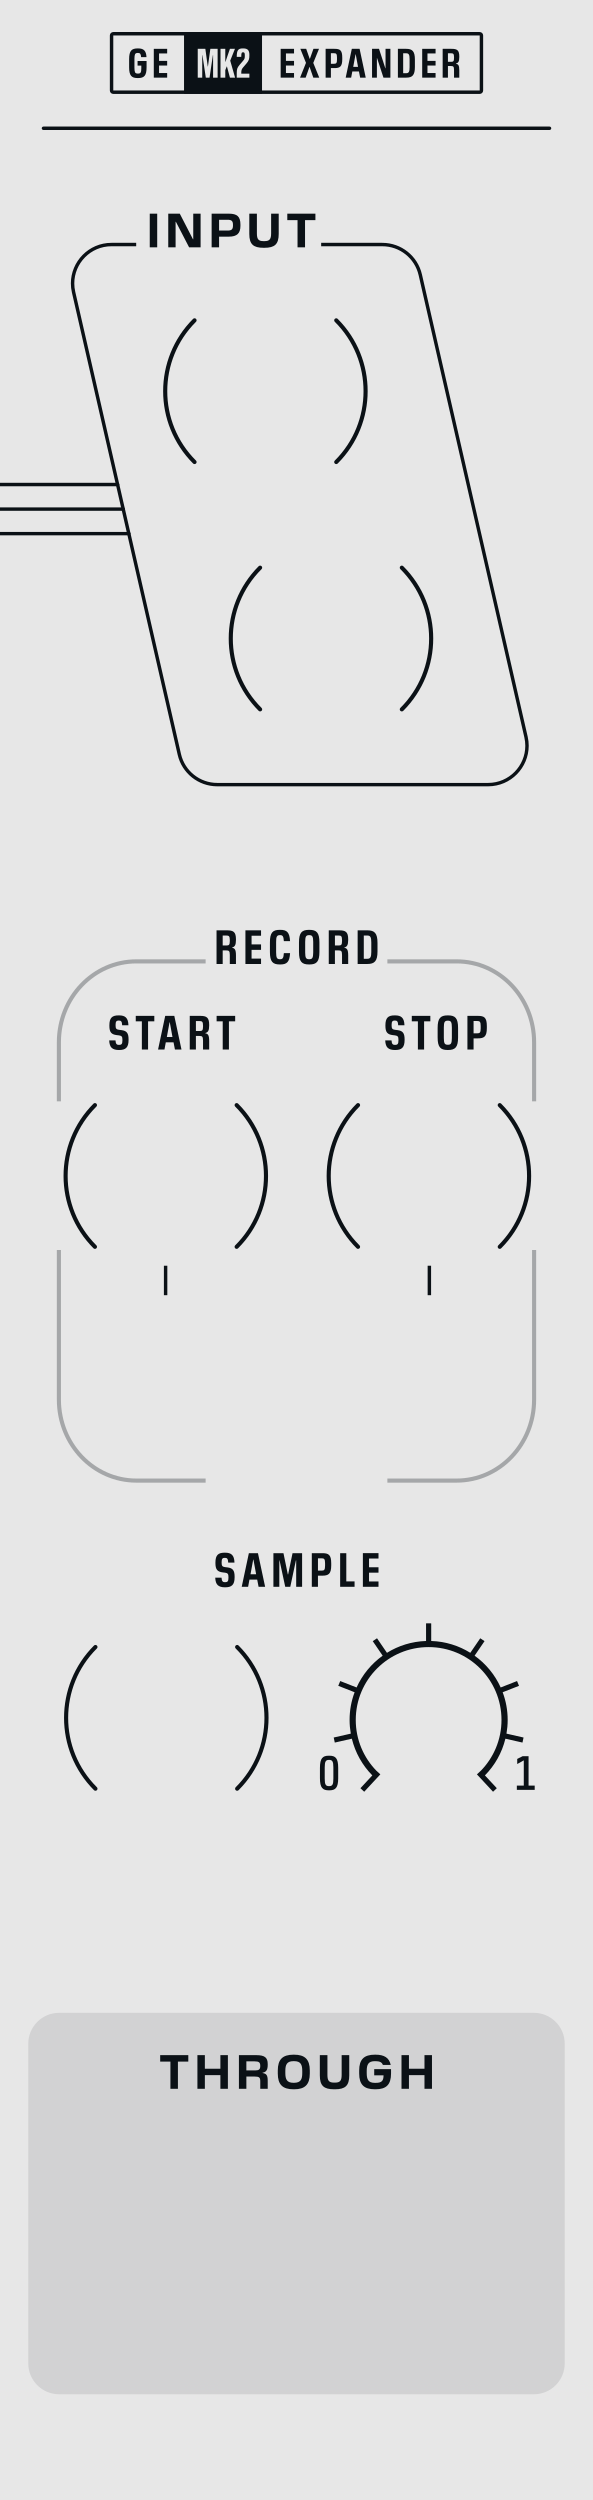
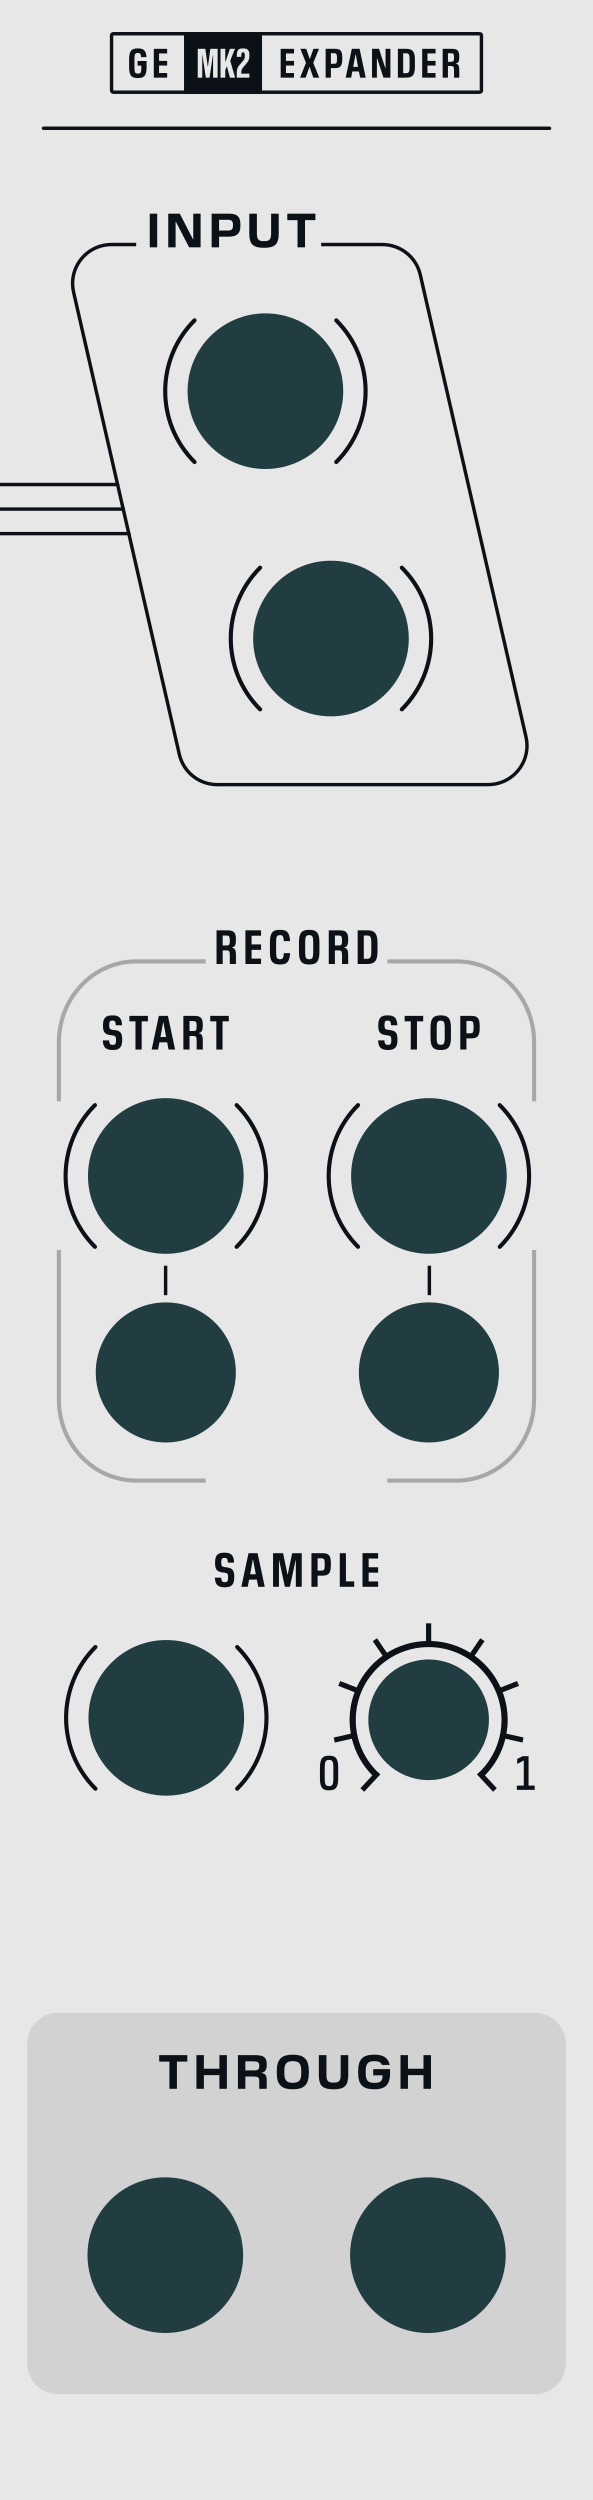
<svg xmlns="http://www.w3.org/2000/svg" version="1.1" id="Ebene_2" x="0px" y="0px" width="30.48mm" height="128.5mm" viewBox="0 0 86.4 364.252" style="enable-background:new 0 0 86.4 364.252;" xml:space="preserve">
  <rect x="0" y="0" width="86.4" height="364.252" style="fill:#e7e7e7;fill-opacity:1;opacity:1;stroke:none" id="rect1" />
-   <rect style="fill:#d2d2d3;fill-opacity:1;stroke:none;stroke-width:0.283" id="rect2" width="78.16" height="55.581" x="4.12" y="-348.849" rx="4.5" ry="4.5" transform="scale(1,-1)" />
  <defs id="defs95" />
  <style type="text/css" id="style2">
.st0 {
  fill:#F3EDE7;
}
.st1 {
  opacity:0.3;
  fill:#FBFAF8;
}
</style>
  <g id="g1" transform="translate(-9.958998)">
    <path class="st0" d="m 79.854,5.167 v 8.018 H 26.464 V 5.167 h 53.39 m 0,-0.5 h -53.39 c -0.276,0 -0.5,0.224 -0.5,0.5 v 8.018 c 0,0.276 0.224,0.5 0.5,0.5 h 53.39 c 0.276,0 0.5,-0.224 0.5,-0.5 V 5.167 c 0,-0.276 -0.224,-0.5 -0.5,-0.5 z" id="path4" style="fill:#0b1116;fill-opacity:1;stroke:none" />
    <path class="st0" d="m 30.014,11.373 c -0.882,0 -1.241,-0.348 -1.241,-1.559 V 8.62 c 0,-1.217 0.359,-1.565 1.241,-1.565 h 0.065 c 0.786,0 1.176,0.306 1.224,1.271 h -0.785 c -0.03,-0.48 -0.156,-0.612 -0.45,-0.612 h -0.042 c -0.197,0 -0.323,0.06 -0.39,0.186 -0.06,0.12 -0.09,0.342 -0.09,0.666 v 1.307 c 0,0.318 0.03,0.54 0.09,0.666 0.066,0.12 0.192,0.18 0.39,0.18 h 0.054 c 0.36,0 0.468,-0.15 0.468,-0.768 V 9.561 H 30.003 V 8.89 h 1.312 v 0.924 c 0,1.211 -0.354,1.559 -1.235,1.559 z" id="path6" style="fill:#0b1116;fill-opacity:1;stroke:none" />
    <polygon class="st0" points="34.315,7.115 34.315,7.787 33.134,7.787 33.134,8.872 34.315,8.872 34.315,9.549 33.134,9.549 33.134,10.641 34.315,10.641 34.315,11.312 32.367,11.312 32.367,7.115 " id="polygon8" style="fill:#0b1116;fill-opacity:1;stroke:none" />
    <polygon class="st0" points="52.8,7.115 52.8,7.787 51.619,7.787 51.619,8.872 52.8,8.872 52.8,9.549 51.619,9.549 51.619,10.641 52.8,10.641 52.8,11.312 50.852,11.312 50.852,7.115 " id="polygon10" style="fill:#0b1116;fill-opacity:1;stroke:none" />
    <polygon class="st0" points="55.045,9.753 54.493,11.312 53.678,11.312 54.541,9.16 53.72,7.115 54.571,7.115 55.081,8.566 55.111,8.566 55.627,7.115 56.437,7.115 55.603,9.166 56.473,11.312 55.608,11.312 55.069,9.753 " id="polygon12" style="fill:#0b1116;fill-opacity:1;stroke:none" />
    <path class="st0" d="M 58.171,11.312 H 57.403 V 7.115 h 1.289 c 0.798,0 1.134,0.18 1.134,1.283 v 0.24 c 0,1.079 -0.349,1.283 -1.134,1.283 h -0.521 z m 0,-3.556 v 1.535 h 0.455 c 0.318,0 0.433,-0.084 0.433,-0.624 V 8.38 c 0,-0.545 -0.12,-0.624 -0.433,-0.624 z" id="path14" style="fill:#0b1116;fill-opacity:1;stroke:none" />
    <path class="st0" d="m 63.246,11.312 h -0.815 l -0.174,-0.899 h -0.966 l -0.168,0.899 H 60.326 L 61.22,7.114 h 1.133 z M 61.759,7.918 61.423,9.747 h 0.702 L 61.789,7.918 Z" id="path16" style="fill:#0b1116;fill-opacity:1;stroke:none" />
    <polygon class="st0" points="64.873,8.476 64.873,11.312 64.166,11.312 64.166,7.115 65.18,7.115 66.103,9.951 66.133,9.951 66.133,7.115 66.84,7.115 66.84,11.312 65.827,11.312 64.903,8.476 " id="polygon18" style="fill:#0b1116;fill-opacity:1;stroke:none" />
    <path class="st0" d="m 70.41,9.753 c 0,1.199 -0.372,1.559 -1.254,1.559 H 67.933 V 7.115 h 1.223 c 0.882,0 1.254,0.36 1.254,1.565 z m -1.709,-1.99 v 2.902 h 0.443 c 0.378,0 0.492,-0.216 0.492,-0.858 V 8.626 c 0,-0.647 -0.108,-0.863 -0.492,-0.863 z" id="path20" style="fill:#0b1116;fill-opacity:1;stroke:none" />
    <polygon class="st0" points="73.422,7.115 73.422,7.787 72.241,7.787 72.241,8.872 73.422,8.872 73.422,9.549 72.241,9.549 72.241,10.641 73.422,10.641 73.422,11.312 71.474,11.312 71.474,7.115 " id="polygon22" style="fill:#0b1116;fill-opacity:1;stroke:none" />
    <path class="st0" d="M 75.223,11.312 H 74.455 V 7.115 h 1.289 c 0.798,0 1.134,0.18 1.134,1.115 v 0.078 c 0,0.678 -0.162,0.864 -0.486,0.948 v 0.03 c 0.324,0.072 0.486,0.204 0.486,0.959 v 1.067 H 76.11 v -1.115 c 0,-0.516 -0.114,-0.576 -0.438,-0.576 h -0.449 z m 0,-3.549 v 1.241 h 0.474 c 0.294,0 0.414,-0.06 0.414,-0.558 v -0.12 c 0,-0.504 -0.126,-0.563 -0.444,-0.563 z" id="path24" style="fill:#0b1116;fill-opacity:1;stroke:none" />
    <path class="st0" d="m 36.772,4.89 v 8.771 H 48.136 V 4.89 Z m 4.894,6.422 h -0.66 V 8.038 h -0.029 l -0.486,3.274 H 39.945 L 39.454,8.038 h -0.03 v 3.274 H 38.77 V 7.115 h 1.109 l 0.348,2.567 h 0.03 l 0.348,-2.567 h 1.062 v 4.197 z m 1.795,0 -0.438,-1.631 h -0.024 l -0.216,0.54 v 1.091 H 42.088 V 7.115 h 0.695 V 9.01 h 0.024 L 43.46,7.115 h 0.731 l -0.689,1.721 0.708,2.477 h -0.749 z m 2.832,-3.256 c 0,0.558 -0.072,0.768 -0.414,1.182 l -0.521,0.611 c -0.192,0.24 -0.246,0.378 -0.246,0.798 v 0.084 h 1.182 v 0.582 h -1.841 v -0.624 c 0,-0.606 0.06,-0.816 0.407,-1.229 L 45.352,8.884 C 45.598,8.602 45.627,8.5 45.627,8.129 V 8.086 c 0,-0.366 -0.048,-0.468 -0.258,-0.468 -0.191,0 -0.258,0.078 -0.258,0.666 h -0.659 c 0,-1.007 0.233,-1.229 0.894,-1.229 H 45.4 c 0.665,0 0.894,0.288 0.894,0.954 v 0.047 z" id="path26" style="fill:#0b1116;fill-opacity:1;stroke:none" />
  </g>
  <path class="st0" d="m 6.332,18.941 h 73.735 c 0.138,0 0.25,-0.112 0.25,-0.25 0,-0.138 -0.112,-0.25 -0.25,-0.25 H 6.332 c -0.138,0 -0.25,0.112 -0.25,0.25 0,0.138 0.112,0.25 0.25,0.25" id="path30" style="stroke:none;fill-opacity:1;fill:#0b1116" />
  <path class="st0" d="M 17.133,70.349 H -5.8 c -0.138,0 -0.25,0.112 -0.25,0.25 0,0.138 0.112,0.25 0.25,0.25 h 22.933 c 0.138,0 0.25,-0.112 0.25,-0.25 0,-0.138 -0.112,-0.25 -0.25,-0.25" id="path32" style="stroke:none;fill-opacity:1;fill:#0b1116" />
  <path class="st0" d="M 17.951,73.924 H -5.8 c -0.138,0 -0.25,0.112 -0.25,0.25 0,0.138 0.112,0.25 0.25,0.25 h 23.751 c 0.138,0 0.25,-0.112 0.25,-0.25 0,-0.138 -0.112,-0.25 -0.25,-0.25" id="path34" style="stroke:none;fill-opacity:1;fill:#0b1116" />
  <path class="st0" d="M 18.769,77.499 H -5.8 c -0.138,0 -0.25,0.112 -0.25,0.25 0,0.138 0.112,0.25 0.25,0.25 h 24.569 c 0.138,0 0.25,-0.112 0.25,-0.25 0,-0.138 -0.112,-0.25 -0.25,-0.25" id="path36" style="stroke:none;fill-opacity:1;fill:#0b1116" />
  <path class="st0" d="m 46.794,35.881 h 8.914 c 2.527,0 4.719,1.747 5.283,4.211 l 15.407,67.351 c 0.094,0.411 0.139,0.82 0.139,1.22 0,1.453 -0.59,2.805 -1.564,3.795 -0.974,0.989 -2.327,1.613 -3.858,1.613 H 31.654 c -2.527,0 -4.719,-1.747 -5.283,-4.211 L 10.964,42.508 c -0.094,-0.411 -0.139,-0.82 -0.139,-1.22 0,-1.453 0.59,-2.805 1.564,-3.795 0.974,-0.989 2.327,-1.613 3.858,-1.613 h 3.595 v -0.5 h -3.595 c -3.342,10e-4 -5.916,2.728 -5.922,5.907 0,0.438 0.049,0.884 0.151,1.332 l 15.407,67.351 c 0.616,2.691 3.01,4.599 5.77,4.599 h 39.461 c 3.342,-0.001 5.916,-2.728 5.922,-5.907 0,-0.438 -0.049,-0.884 -0.151,-1.332 L 61.478,39.98 c -0.616,-2.691 -3.01,-4.599 -5.77,-4.599 h -8.914 z" id="path38" style="stroke:none;fill-opacity:1;fill:#0b1116" />
  <path class="st0" d="m 44.443,32.071 h 1.513 v -0.938 h -4.097 v 0.938 h 1.492 v 3.964 h 1.093 v -3.964 z m -5.928,4.034 c 1.513,0 2.094,-0.518 2.094,-2.031 v -2.942 h -1.106 v 2.879 c 0,0.847 -0.238,1.121 -0.96,1.121 h -0.154 c -0.722,0 -0.959,-0.266 -0.959,-1.121 v -2.879 h -1.107 v 2.942 c 0,1.513 0.575,2.031 2.094,2.031 z m -5.341,-4.083 c 0.588,0 0.771,0.196 0.771,0.75 v 0.07 c 0,0.54 -0.168,0.75 -0.764,0.75 H 31.92 v -1.569 h 1.254 z M 31.92,34.48 h 1.429 c 1.198,0 1.681,-0.498 1.681,-1.562 v -0.21 c 0,-1.156 -0.483,-1.576 -1.681,-1.576 h -2.514 v 4.903 h 1.085 z m -2.693,-3.348 h -1.071 v 3.726 h -0.042 l -1.919,-3.726 h -1.681 v 4.903 h 1.071 v -3.719 h 0.042 l 1.926,3.719 h 1.674 z m -6.323,0 h -1.085 v 4.903 h 1.085 z" id="path40" style="stroke:none;fill-opacity:1;fill:#0b1116" />
-   <path class="st0" d="m 62.939,299.438 h -1.092 v 1.975 h -2.263 v -1.975 h -1.085 v 4.903 h 1.085 v -1.989 h 2.263 v 1.989 h 1.092 z m -8.226,4.973 c 1.576,0 2.262,-0.686 2.262,-2.304 v -0.637 h -2.452 v 0.903 h 1.359 c 0,0.785 -0.238,1.1 -1.121,1.1 h -0.154 c -0.973,0 -1.176,-0.525 -1.176,-1.421 v -0.309 c 0,-0.889 0.203,-1.429 1.176,-1.429 h 0.119 c 0.588,0 0.938,0.168 1.058,0.553 h 1.142 c -0.217,-1.057 -0.952,-1.499 -2.213,-1.499 h -0.091 c -1.59,0 -2.29,0.693 -2.29,2.311 v 0.427 c 0,1.618 0.7,2.304 2.29,2.304 h 0.091 z m -5.922,0 c 1.513,0 2.094,-0.518 2.094,-2.031 v -2.942 h -1.106 v 2.879 c 0,0.847 -0.238,1.121 -0.96,1.121 h -0.154 c -0.722,0 -0.959,-0.266 -0.959,-1.121 v -2.879 h -1.107 v 2.942 c 0,1.513 0.575,2.031 2.094,2.031 z m -6.041,-0.946 c -0.974,0 -1.177,-0.539 -1.177,-1.429 v -0.294 c 0,-0.889 0.203,-1.429 1.177,-1.429 h 0.119 c 0.967,0 1.17,0.54 1.17,1.429 v 0.294 c 0,0.903 -0.203,1.415 -1.17,1.429 z m 0.105,0.946 c 1.576,0 2.283,-0.686 2.283,-2.304 v -0.427 c 0,-1.618 -0.708,-2.311 -2.283,-2.311 h -0.091 c -1.59,0 -2.29,0.693 -2.29,2.311 v 0.427 c 0,1.618 0.7,2.304 2.29,2.304 z m -5.747,-4.069 c 0.616,0 0.812,0.154 0.812,0.651 v 0.042 c 0,0.469 -0.196,0.623 -0.701,0.623 h -1.324 v -1.316 z m -1.212,2.213 h 1.205 c 0.645,0 0.82,0.119 0.82,0.672 v 1.114 h 1.085 v -1.184 c 0,-0.854 -0.231,-1.03 -0.75,-1.114 v -0.049 c 0.525,-0.084 0.75,-0.406 0.75,-1.135 v -0.126 c 0,-0.953 -0.448,-1.296 -1.667,-1.296 h -2.528 v 4.903 h 1.085 z m -2.692,-3.117 h -1.093 v 1.975 h -2.262 v -1.975 h -1.085 v 4.903 h 1.085 v -1.989 h 2.262 v 1.989 h 1.093 z m -7.282,0.938 h 1.513 v -0.938 h -4.097 v 0.938 h 1.492 v 3.964 h 1.093 v -3.964 z" id="path42" style="stroke:none;fill-opacity:1;fill:#0b1116" />
  <path class="st0" d="m 53.524,136.307 c 0.448,0 0.574,0.252 0.574,1.008 v 1.38 c 0,0.75 -0.133,1.001 -0.574,1.001 h -0.519 v -3.39 h 0.519 z m 1.478,1.071 c 0,-1.408 -0.434,-1.828 -1.464,-1.828 h -1.429 v 4.903 h 1.429 c 1.03,0 1.464,-0.42 1.464,-1.821 z m -5.685,-1.071 c 0.371,0 0.518,0.07 0.518,0.658 v 0.14 c 0,0.581 -0.14,0.651 -0.483,0.651 h -0.553 v -1.45 h 0.518 z m -0.518,2.171 h 0.525 c 0.378,0 0.511,0.07 0.511,0.672 v 1.303 h 0.896 v -1.247 c 0,-0.883 -0.189,-1.037 -0.567,-1.121 v -0.035 c 0.378,-0.098 0.567,-0.315 0.567,-1.106 v -0.091 c 0,-1.092 -0.392,-1.303 -1.324,-1.303 h -1.506 v 4.903 h 0.896 v -1.975 z m -3.773,1.282 c -0.231,0 -0.378,-0.07 -0.456,-0.217 -0.07,-0.147 -0.105,-0.406 -0.105,-0.777 v -1.52 c 0,-0.378 0.035,-0.638 0.105,-0.778 0.077,-0.147 0.224,-0.217 0.456,-0.217 h 0.049 c 0.231,0 0.378,0.07 0.448,0.217 0.077,0.14 0.112,0.399 0.112,0.778 v 1.52 c 0,0.371 -0.035,0.63 -0.112,0.777 -0.07,0.147 -0.217,0.217 -0.448,0.217 z m 0.063,0.763 c 1.036,0 1.45,-0.406 1.45,-1.821 v -1.394 c 0,-1.422 -0.414,-1.828 -1.45,-1.828 h -0.077 c -1.03,0 -1.45,0.406 -1.45,1.828 v 1.394 c 0,1.415 0.42,1.821 1.45,1.821 z m -4.235,0 c 0.952,0 1.337,-0.371 1.408,-1.646 h -0.904 c -0.042,0.728 -0.189,0.882 -0.532,0.882 h -0.042 c -0.231,0 -0.378,-0.07 -0.448,-0.217 -0.07,-0.147 -0.105,-0.406 -0.105,-0.777 v -1.52 c 0,-0.757 0.098,-0.995 0.553,-0.995 h 0.042 c 0.343,0 0.49,0.147 0.532,0.875 h 0.904 c -0.07,-1.275 -0.456,-1.646 -1.408,-1.646 h -0.105 c -1.029,0 -1.421,0.42 -1.421,1.821 v 1.401 c 0,1.401 0.392,1.821 1.421,1.821 h 0.105 z m -2.82,-0.855 h -1.38 v -1.274 h 1.38 v -0.792 h -1.38 v -1.268 h 1.38 v -0.785 h -2.276 v 4.903 h 2.276 z m -5.069,-3.361 c 0.371,0 0.518,0.07 0.518,0.658 v 0.14 c 0,0.581 -0.14,0.651 -0.483,0.651 h -0.553 v -1.45 h 0.518 z m -0.518,2.171 h 0.525 c 0.378,0 0.511,0.07 0.511,0.672 v 1.303 h 0.896 v -1.247 c 0,-0.883 -0.189,-1.037 -0.567,-1.121 v -0.035 c 0.378,-0.098 0.567,-0.315 0.567,-1.106 v -0.091 c 0,-1.092 -0.392,-1.303 -1.324,-1.303 H 31.55 v 4.903 h 0.896 v -1.975 z" id="path44" style="stroke:none;fill-opacity:1;fill:#0b1116" />
-   <path class="st0" d="m 55.147,230.416 h -1.38 v -1.274 h 1.38 v -0.792 h -1.38 v -1.268 h 1.38 v -0.785 h -2.276 v 4.903 h 2.276 z m -3.486,-0.007 h -1.205 v -4.111 H 49.56 v 4.903 h 2.101 z m -4.802,-3.362 c 0.364,0 0.504,0.091 0.504,0.729 v 0.336 c 0,0.63 -0.133,0.729 -0.504,0.729 h -0.532 v -1.793 h 0.532 z m -0.532,2.529 h 0.609 c 0.917,0 1.324,-0.238 1.324,-1.499 v -0.28 c 0,-1.289 -0.392,-1.499 -1.324,-1.499 H 45.43 v 4.903 h 0.896 v -1.625 z m -2.309,-3.278 h -1.394 l -0.645,3.096 H 41.937 L 41.3,226.298 h -1.464 v 4.903 h 0.861 v -3.845 h 0.035 l 0.827,3.845 h 0.735 l 0.819,-3.845 h 0.042 v 3.845 h 0.861 v -4.903 z m -7.092,0.938 0.392,2.136 h -0.819 l 0.392,-2.136 z m 0.658,-0.938 H 36.26 l -1.043,4.903 h 0.932 l 0.196,-1.051 h 1.128 l 0.203,1.051 h 0.953 z m -4.76,4.973 c 0.896,0 1.359,-0.329 1.359,-1.45 v -0.098 c 0,-0.931 -0.28,-1.253 -1.051,-1.352 l -0.35,-0.042 c -0.399,-0.049 -0.49,-0.203 -0.49,-0.63 v -0.098 c 0,-0.483 0.126,-0.623 0.462,-0.623 0.329,0 0.469,0.112 0.497,0.693 h 0.911 c -0.028,-1.093 -0.477,-1.443 -1.359,-1.443 h -0.084 c -0.924,0 -1.331,0.35 -1.331,1.443 v 0.077 c 0,0.931 0.287,1.253 1.058,1.352 l 0.35,0.042 c 0.399,0.056 0.49,0.196 0.49,0.637 v 0.119 c 0,0.497 -0.14,0.63 -0.498,0.63 -0.301,0 -0.483,-0.105 -0.511,-0.658 H 31.36 c 0.021,0.525 0.147,0.896 0.378,1.1 0.231,0.203 0.574,0.301 1.016,0.301 z" id="path46" style="stroke:none;fill-opacity:1;fill:#0b1116" />
-   <path class="st0" d="m 33.354,148.812 h 0.91 v -0.799 h -2.703 v 0.799 h 0.889 v 4.104 h 0.904 z m -4.291,-0.041 c 0.371,0 0.518,0.07 0.518,0.658 v 0.14 c 0,0.581 -0.14,0.651 -0.483,0.651 h -0.553 v -1.45 h 0.518 z m -0.518,2.17 h 0.525 c 0.378,0 0.511,0.07 0.511,0.672 v 1.303 h 0.896 v -1.247 c 0,-0.883 -0.189,-1.037 -0.567,-1.121 v -0.035 c 0.378,-0.098 0.567,-0.315 0.567,-1.106 v -0.091 c 0,-1.092 -0.392,-1.303 -1.324,-1.303 h -1.506 v 4.903 h 0.896 v -1.975 z m -3.808,-1.989 0.392,2.136 H 24.31 l 0.392,-2.136 z m 0.659,-0.938 h -1.324 l -1.043,4.903 h 0.932 l 0.196,-1.051 h 1.128 l 0.203,1.051 h 0.953 z m -3.823,0.798 h 0.91 v -0.799 H 19.78 v 0.799 h 0.889 v 4.104 h 0.904 z m -4.2,4.174 c 0.896,0 1.359,-0.329 1.359,-1.45 v -0.098 c 0,-0.931 -0.28,-1.253 -1.051,-1.352 l -0.35,-0.042 c -0.399,-0.049 -0.49,-0.203 -0.49,-0.63 v -0.098 c 0,-0.483 0.126,-0.623 0.462,-0.623 0.329,0 0.469,0.112 0.497,0.693 h 0.911 c -0.028,-1.093 -0.477,-1.443 -1.359,-1.443 h -0.084 c -0.924,0 -1.331,0.35 -1.331,1.443 v 0.077 c 0,0.931 0.287,1.253 1.058,1.352 l 0.35,0.042 c 0.399,0.056 0.49,0.196 0.49,0.637 v 0.119 c 0,0.497 -0.14,0.63 -0.498,0.63 -0.301,0 -0.483,-0.105 -0.511,-0.658 h -0.917 c 0.021,0.525 0.147,0.896 0.378,1.1 0.231,0.203 0.574,0.301 1.016,0.301 z" id="path48" style="stroke:none;fill-opacity:1;fill:#0b1116" />
-   <path class="st0" d="m 69.533,148.763 c 0.364,0 0.504,0.091 0.504,0.729 v 0.336 c 0,0.63 -0.133,0.729 -0.504,0.729 H 69 v -1.793 h 0.533 z M 69,151.292 h 0.609 c 0.917,0 1.324,-0.238 1.324,-1.499 v -0.28 c 0,-1.289 -0.392,-1.499 -1.324,-1.499 h -1.506 v 4.903 H 69 Z m -3.772,0.931 c -0.231,0 -0.378,-0.07 -0.456,-0.217 -0.07,-0.147 -0.105,-0.406 -0.105,-0.777 v -1.52 c 0,-0.378 0.035,-0.638 0.105,-0.778 0.077,-0.147 0.224,-0.217 0.456,-0.217 h 0.049 c 0.231,0 0.378,0.07 0.448,0.217 0.077,0.14 0.112,0.399 0.112,0.778 v 1.52 c 0,0.371 -0.035,0.63 -0.112,0.777 -0.07,0.147 -0.217,0.217 -0.448,0.217 z m 0.063,0.763 c 1.036,0 1.45,-0.406 1.45,-1.821 v -1.394 c 0,-1.422 -0.414,-1.828 -1.45,-1.828 h -0.077 c -1.03,0 -1.45,0.406 -1.45,1.828 v 1.394 c 0,1.415 0.42,1.821 1.45,1.821 z m -3.5,-4.174 h 0.91 v -0.799 h -2.703 v 0.799 h 0.889 v 4.104 h 0.904 z m -4.2,4.174 c 0.896,0 1.359,-0.329 1.359,-1.45 v -0.098 c 0,-0.931 -0.28,-1.253 -1.051,-1.352 l -0.35,-0.042 c -0.399,-0.049 -0.49,-0.203 -0.49,-0.63 v -0.098 c 0,-0.483 0.126,-0.623 0.462,-0.623 0.329,0 0.469,0.112 0.497,0.693 h 0.911 c -0.028,-1.093 -0.477,-1.443 -1.359,-1.443 h -0.084 c -0.924,0 -1.331,0.35 -1.331,1.443 v 0.077 c 0,0.931 0.287,1.253 1.058,1.352 l 0.35,0.042 c 0.399,0.056 0.49,0.196 0.49,0.637 v 0.119 c 0,0.497 -0.14,0.63 -0.498,0.63 -0.301,0 -0.483,-0.105 -0.511,-0.658 h -0.917 c 0.021,0.525 0.147,0.896 0.378,1.1 0.231,0.203 0.574,0.301 1.016,0.301 z" id="path50" style="stroke:none;fill-opacity:1;fill:#0b1116" />
-   <path class="st0" d="m 38.112,103.144 c -2.793,-2.793 -4.188,-6.45 -4.188,-10.111 0,-3.66 1.395,-7.318 4.188,-10.111 0.117,-0.117 0.117,-0.307 0,-0.424 -0.117,-0.117 -0.307,-0.117 -0.424,0 -2.909,2.908 -4.364,6.723 -4.364,10.535 0,3.812 1.455,7.626 4.364,10.535 0.117,0.117 0.307,0.117 0.424,0 0.118,-0.117 0.118,-0.307 0,-0.424 z" id="path52" style="stroke:none;fill-opacity:1;fill:#0b1116" />
-   <path class="st0" d="m 58.333,82.923 c 2.793,2.793 4.188,6.45 4.188,10.111 0,3.66 -1.395,7.318 -4.188,10.111 -0.117,0.117 -0.117,0.307 0,0.424 0.117,0.117 0.307,0.117 0.424,0 2.909,-2.908 4.364,-6.723 4.364,-10.535 0,-3.812 -1.455,-7.626 -4.364,-10.535 -0.117,-0.117 -0.307,-0.117 -0.424,0 -0.117,0.117 -0.117,0.307 0,0.424 z" id="path54" style="stroke:none;fill-opacity:1;fill:#0b1116" />
-   <path class="st0" d="M 14.046,181.45 C 11.253,178.657 9.858,175 9.858,171.339 c 0,-3.66 1.395,-7.318 4.188,-10.11 0.117,-0.117 0.117,-0.307 0,-0.424 -0.117,-0.117 -0.307,-0.117 -0.424,0 -2.909,2.908 -4.364,6.723 -4.364,10.535 0,3.812 1.455,7.626 4.364,10.535 0.117,0.117 0.307,0.117 0.424,0 0.117,-0.118 0.117,-0.307 0,-0.425 z" id="path56" style="stroke:none;fill-opacity:1;fill:#0b1116" />
-   <path class="st0" d="m 34.267,161.229 c 2.793,2.793 4.188,6.45 4.188,10.111 0,3.66 -1.395,7.318 -4.188,10.111 -0.117,0.117 -0.117,0.307 0,0.424 0.117,0.117 0.307,0.117 0.424,0 2.909,-2.908 4.364,-6.723 4.364,-10.535 0,-3.812 -1.455,-7.626 -4.364,-10.535 -0.117,-0.117 -0.307,-0.117 -0.424,0 -0.117,0.117 -0.117,0.307 0,0.424 z" id="path58" style="stroke:none;fill-opacity:1;fill:#0b1116" />
-   <path class="st0" d="m 14.119,260.404 c -2.793,-2.793 -4.188,-6.45 -4.188,-10.111 0,-3.66 1.395,-7.318 4.188,-10.111 0.117,-0.117 0.117,-0.307 0,-0.424 -0.117,-0.117 -0.307,-0.117 -0.424,0 -2.909,2.908 -4.364,6.723 -4.364,10.535 0,3.812 1.455,7.626 4.364,10.535 0.117,0.117 0.307,0.117 0.424,0 0.117,-0.117 0.117,-0.307 0,-0.424 z" id="path60" style="stroke:none;fill-opacity:1;fill:#0b1116" />
-   <path class="st0" d="m 34.34,240.183 c 2.793,2.793 4.188,6.45 4.188,10.111 0,3.66 -1.395,7.318 -4.188,10.11 -0.117,0.117 -0.117,0.307 0,0.424 0.117,0.117 0.307,0.117 0.424,0 2.909,-2.908 4.364,-6.723 4.364,-10.535 0,-3.812 -1.455,-7.626 -4.364,-10.535 -0.117,-0.117 -0.307,-0.117 -0.424,0 -0.117,0.118 -0.117,0.308 0,0.425 z" id="path62" style="stroke:none;fill-opacity:1;fill:#0b1116" />
-   <path class="st0" d="m 52.38,181.45 c -2.793,-2.793 -4.188,-6.45 -4.188,-10.111 0,-3.66 1.395,-7.318 4.188,-10.11 0.117,-0.117 0.117,-0.307 0,-0.424 -0.117,-0.117 -0.307,-0.117 -0.424,0 -2.909,2.908 -4.364,6.723 -4.364,10.535 0,3.812 1.455,7.626 4.364,10.535 0.117,0.117 0.307,0.117 0.424,0 0.117,-0.118 0.117,-0.307 0,-0.425 z" id="path64" style="stroke:none;fill-opacity:1;fill:#0b1116" />
-   <path class="st0" d="m 72.601,161.229 c 2.793,2.793 4.188,6.45 4.188,10.111 0,3.66 -1.395,7.318 -4.188,10.111 -0.117,0.117 -0.117,0.307 0,0.424 0.117,0.117 0.307,0.117 0.424,0 2.909,-2.908 4.364,-6.723 4.364,-10.535 0,-3.812 -1.455,-7.626 -4.364,-10.535 -0.117,-0.117 -0.307,-0.117 -0.424,0 -0.117,0.117 -0.117,0.307 0,0.424 z" id="path66" style="stroke:none;fill-opacity:1;fill:#0b1116" />
-   <path class="st0" d="m 28.558,67.107 c -2.793,-2.793 -4.188,-6.45 -4.188,-10.111 0,-3.66 1.395,-7.318 4.188,-10.111 0.117,-0.117 0.117,-0.307 0,-0.424 -0.117,-0.117 -0.307,-0.117 -0.424,0 -2.909,2.908 -4.364,6.723 -4.364,10.535 0,3.812 1.455,7.626 4.364,10.535 0.117,0.117 0.307,0.117 0.424,0 0.117,-0.117 0.117,-0.306 0,-0.424 z" id="path68" style="stroke:none;fill-opacity:1;fill:#0b1116" />
-   <path class="st0" d="m 48.779,46.886 c 2.793,2.793 4.188,6.45 4.188,10.111 0,3.66 -1.395,7.318 -4.188,10.111 -0.117,0.117 -0.117,0.307 0,0.424 0.117,0.117 0.307,0.117 0.424,0 2.909,-2.908 4.364,-6.723 4.364,-10.535 0,-3.812 -1.455,-7.626 -4.364,-10.535 -0.117,-0.117 -0.307,-0.117 -0.424,0 -0.117,0.117 -0.117,0.307 0,0.424 z" id="path70" style="stroke:none;fill-opacity:1;fill:#0b1116" />
+   <path class="st0" d="m 55.094,230.416 h -1.38 v -1.274 h 1.38 v -0.792 h -1.38 v -1.268 h 1.38 v -0.785 h -2.276 v 4.903 h 2.276 z m -3.486,-0.007 h -1.205 v -4.111 h -0.896 v 4.903 h 2.101 z m -4.802,-3.362 c 0.364,0 0.504,0.091 0.504,0.729 v 0.336 c 0,0.63 -0.133,0.729 -0.504,0.729 h -0.532 v -1.793 h 0.532 z m -0.532,2.529 h 0.609 c 0.917,0 1.324,-0.238 1.324,-1.499 v -0.28 c 0,-1.289 -0.392,-1.499 -1.324,-1.499 h -1.506 v 4.903 h 0.896 v -1.625 z m -2.309,-3.278 h -1.394 l -0.645,3.096 h -0.042 l -0.637,-3.096 h -1.464 v 4.903 h 0.861 v -3.845 h 0.035 l 0.827,3.845 h 0.735 l 0.819,-3.845 h 0.042 v 3.845 h 0.861 v -4.903 z m -7.092,0.938 0.392,2.136 h -0.819 l 0.392,-2.136 z m 0.658,-0.938 h -1.324 l -1.043,4.903 h 0.932 l 0.196,-1.051 h 1.128 l 0.203,1.051 h 0.953 z m -4.76,4.973 c 0.896,0 1.359,-0.329 1.359,-1.45 v -0.098 c 0,-0.931 -0.28,-1.253 -1.051,-1.352 l -0.35,-0.042 c -0.399,-0.049 -0.49,-0.203 -0.49,-0.63 v -0.098 c 0,-0.483 0.126,-0.623 0.462,-0.623 0.329,0 0.469,0.112 0.497,0.693 h 0.911 c -0.028,-1.093 -0.477,-1.443 -1.359,-1.443 h -0.084 c -0.924,0 -1.331,0.35 -1.331,1.443 v 0.077 c 0,0.931 0.287,1.253 1.058,1.352 l 0.35,0.042 c 0.399,0.056 0.49,0.196 0.49,0.637 v 0.119 c 0,0.497 -0.14,0.63 -0.498,0.63 -0.301,0 -0.483,-0.105 -0.511,-0.658 h -0.917 c 0.021,0.525 0.147,0.896 0.378,1.1 0.231,0.203 0.574,0.301 1.016,0.301 z" id="path46" style="fill:#0b1116;fill-opacity:1;stroke:none" />
+   <path class="st0" d="m 32.424,148.812 h 0.91 v -0.799 h -2.703 v 0.799 h 0.889 v 4.104 h 0.904 z m -4.291,-0.041 c 0.371,0 0.518,0.07 0.518,0.658 v 0.14 c 0,0.581 -0.14,0.651 -0.483,0.651 h -0.553 v -1.45 h 0.518 z m -0.518,2.17 h 0.525 c 0.378,0 0.511,0.07 0.511,0.672 v 1.303 h 0.896 v -1.247 c 0,-0.883 -0.189,-1.037 -0.567,-1.121 v -0.035 c 0.378,-0.098 0.567,-0.315 0.567,-1.106 v -0.091 c 0,-1.092 -0.392,-1.303 -1.324,-1.303 h -1.506 v 4.903 h 0.896 v -1.975 z m -3.808,-1.989 0.392,2.136 H 23.38 l 0.392,-2.136 z m 0.659,-0.938 h -1.324 l -1.043,4.903 h 0.932 l 0.196,-1.051 h 1.128 l 0.203,1.051 h 0.953 z m -3.823,0.798 h 0.91 v -0.799 H 18.85 v 0.799 h 0.889 v 4.104 h 0.904 z m -4.2,4.174 c 0.896,0 1.359,-0.329 1.359,-1.45 v -0.098 c 0,-0.931 -0.28,-1.253 -1.051,-1.352 l -0.35,-0.042 c -0.399,-0.049 -0.49,-0.203 -0.49,-0.63 v -0.098 c 0,-0.483 0.126,-0.623 0.462,-0.623 0.329,0 0.469,0.112 0.497,0.693 h 0.911 c -0.028,-1.093 -0.477,-1.443 -1.359,-1.443 h -0.084 c -0.924,0 -1.331,0.35 -1.331,1.443 v 0.077 c 0,0.931 0.287,1.253 1.058,1.352 l 0.35,0.042 c 0.399,0.056 0.49,0.196 0.49,0.637 v 0.119 c 0,0.497 -0.14,0.63 -0.498,0.63 -0.301,0 -0.483,-0.105 -0.511,-0.658 h -0.917 c 0.021,0.525 0.147,0.896 0.378,1.1 0.231,0.203 0.574,0.301 1.016,0.301 z" id="path48" style="fill:#0b1116;fill-opacity:1;stroke:none" />
+   <path class="st0" d="m 68.494,148.763 c 0.364,0 0.504,0.091 0.504,0.729 v 0.336 c 0,0.63 -0.133,0.729 -0.504,0.729 h -0.533 v -1.793 h 0.533 z m -0.533,2.529 h 0.609 c 0.917,0 1.324,-0.238 1.324,-1.499 v -0.28 c 0,-1.289 -0.392,-1.499 -1.324,-1.499 h -1.506 v 4.903 h 0.897 z m -3.772,0.931 c -0.231,0 -0.378,-0.07 -0.456,-0.217 -0.07,-0.147 -0.105,-0.406 -0.105,-0.777 v -1.52 c 0,-0.378 0.035,-0.638 0.105,-0.778 0.077,-0.147 0.224,-0.217 0.456,-0.217 h 0.049 c 0.231,0 0.378,0.07 0.448,0.217 0.077,0.14 0.112,0.399 0.112,0.778 v 1.52 c 0,0.371 -0.035,0.63 -0.112,0.777 -0.07,0.147 -0.217,0.217 -0.448,0.217 z m 0.063,0.763 c 1.036,0 1.45,-0.406 1.45,-1.821 v -1.394 c 0,-1.422 -0.414,-1.828 -1.45,-1.828 h -0.077 c -1.03,0 -1.45,0.406 -1.45,1.828 v 1.394 c 0,1.415 0.42,1.821 1.45,1.821 z m -3.5,-4.174 h 0.91 v -0.799 h -2.703 v 0.799 h 0.889 v 4.104 h 0.904 z m -4.2,4.174 c 0.896,0 1.359,-0.329 1.359,-1.45 v -0.098 c 0,-0.931 -0.28,-1.253 -1.051,-1.352 l -0.35,-0.042 c -0.399,-0.049 -0.49,-0.203 -0.49,-0.63 v -0.098 c 0,-0.483 0.126,-0.623 0.462,-0.623 0.329,0 0.469,0.112 0.497,0.693 h 0.911 c -0.028,-1.093 -0.477,-1.443 -1.359,-1.443 h -0.084 c -0.924,0 -1.331,0.35 -1.331,1.443 v 0.077 c 0,0.931 0.287,1.253 1.058,1.352 l 0.35,0.042 c 0.399,0.056 0.49,0.196 0.49,0.637 v 0.119 c 0,0.497 -0.14,0.63 -0.498,0.63 -0.301,0 -0.483,-0.105 -0.511,-0.658 h -0.917 c 0.021,0.525 0.147,0.896 0.378,1.1 0.231,0.203 0.574,0.301 1.016,0.301 z" id="path50" style="fill:#0b1116;fill-opacity:1;stroke:none" />
+   <g id="g3">
+     <path class="st0" d="m 38.112,103.144 c -2.793,-2.793 -4.188,-6.45 -4.188,-10.111 0,-3.66 1.395,-7.318 4.188,-10.111 0.117,-0.117 0.117,-0.307 0,-0.424 -0.117,-0.117 -0.307,-0.117 -0.424,0 -2.909,2.908 -4.364,6.723 -4.364,10.535 0,3.812 1.455,7.626 4.364,10.535 0.117,0.117 0.307,0.117 0.424,0 0.118,-0.117 0.118,-0.307 0,-0.424 z" id="path52" style="stroke:none;fill-opacity:1;fill:#0b1116" />
+     <path class="st0" d="m 58.333,82.923 c 2.793,2.793 4.188,6.45 4.188,10.111 0,3.66 -1.395,7.318 -4.188,10.111 -0.117,0.117 -0.117,0.307 0,0.424 0.117,0.117 0.307,0.117 0.424,0 2.909,-2.908 4.364,-6.723 4.364,-10.535 0,-3.812 -1.455,-7.626 -4.364,-10.535 -0.117,-0.117 -0.307,-0.117 -0.424,0 -0.117,0.117 -0.117,0.307 0,0.424 z" id="path54" style="stroke:none;fill-opacity:1;fill:#0b1116" />
+   </g>
+   <g id="g4">
+     <path class="st0" d="M 14.046,181.45 C 11.253,178.657 9.858,175 9.858,171.339 c 0,-3.66 1.395,-7.318 4.188,-10.11 0.117,-0.117 0.117,-0.307 0,-0.424 -0.117,-0.117 -0.307,-0.117 -0.424,0 -2.909,2.908 -4.364,6.723 -4.364,10.535 0,3.812 1.455,7.626 4.364,10.535 0.117,0.117 0.307,0.117 0.424,0 0.117,-0.118 0.117,-0.307 0,-0.425 z" id="path56" style="stroke:none;fill-opacity:1;fill:#0b1116" />
+     <path class="st0" d="m 34.267,161.229 c 2.793,2.793 4.188,6.45 4.188,10.111 0,3.66 -1.395,7.318 -4.188,10.111 -0.117,0.117 -0.117,0.307 0,0.424 0.117,0.117 0.307,0.117 0.424,0 2.909,-2.908 4.364,-6.723 4.364,-10.535 0,-3.812 -1.455,-7.626 -4.364,-10.535 -0.117,-0.117 -0.307,-0.117 -0.424,0 -0.117,0.117 -0.117,0.307 0,0.424 z" id="path58" style="stroke:none;fill-opacity:1;fill:#0b1116" />
+   </g>
+   <g id="g6">
+     <path class="st0" d="m 14.119,260.404 c -2.793,-2.793 -4.188,-6.45 -4.188,-10.111 0,-3.66 1.395,-7.318 4.188,-10.111 0.117,-0.117 0.117,-0.307 0,-0.424 -0.117,-0.117 -0.307,-0.117 -0.424,0 -2.909,2.908 -4.364,6.723 -4.364,10.535 0,3.812 1.455,7.626 4.364,10.535 0.117,0.117 0.307,0.117 0.424,0 0.117,-0.117 0.117,-0.307 0,-0.424 z" id="path60" style="stroke:none;fill-opacity:1;fill:#0b1116" />
+     <path class="st0" d="m 34.34,240.183 c 2.793,2.793 4.188,6.45 4.188,10.111 0,3.66 -1.395,7.318 -4.188,10.11 -0.117,0.117 -0.117,0.307 0,0.424 0.117,0.117 0.307,0.117 0.424,0 2.909,-2.908 4.364,-6.723 4.364,-10.535 0,-3.812 -1.455,-7.626 -4.364,-10.535 -0.117,-0.117 -0.307,-0.117 -0.424,0 -0.117,0.118 -0.117,0.308 0,0.425 z" id="path62" style="stroke:none;fill-opacity:1;fill:#0b1116" />
+   </g>
+   <g id="g5">
+     <path class="st0" d="m 52.38,181.45 c -2.793,-2.793 -4.188,-6.45 -4.188,-10.111 0,-3.66 1.395,-7.318 4.188,-10.11 0.117,-0.117 0.117,-0.307 0,-0.424 -0.117,-0.117 -0.307,-0.117 -0.424,0 -2.909,2.908 -4.364,6.723 -4.364,10.535 0,3.812 1.455,7.626 4.364,10.535 0.117,0.117 0.307,0.117 0.424,0 0.117,-0.118 0.117,-0.307 0,-0.425 z" id="path64" style="stroke:none;fill-opacity:1;fill:#0b1116" />
+     <path class="st0" d="m 72.601,161.229 c 2.793,2.793 4.188,6.45 4.188,10.111 0,3.66 -1.395,7.318 -4.188,10.111 -0.117,0.117 -0.117,0.307 0,0.424 0.117,0.117 0.307,0.117 0.424,0 2.909,-2.908 4.364,-6.723 4.364,-10.535 0,-3.812 -1.455,-7.626 -4.364,-10.535 -0.117,-0.117 -0.307,-0.117 -0.424,0 -0.117,0.117 -0.117,0.307 0,0.424 z" id="path66" style="stroke:none;fill-opacity:1;fill:#0b1116" />
+   </g>
+   <g id="g2">
+     <path class="st0" d="m 28.558,67.107 c -2.793,-2.793 -4.188,-6.45 -4.188,-10.111 0,-3.66 1.395,-7.318 4.188,-10.111 0.117,-0.117 0.117,-0.307 0,-0.424 -0.117,-0.117 -0.307,-0.117 -0.424,0 -2.909,2.908 -4.364,6.723 -4.364,10.535 0,3.812 1.455,7.626 4.364,10.535 0.117,0.117 0.307,0.117 0.424,0 0.117,-0.117 0.117,-0.306 0,-0.424 z" id="path68" style="stroke:none;fill-opacity:1;fill:#0b1116" />
+     <path class="st0" d="m 48.779,46.886 c 2.793,2.793 4.188,6.45 4.188,10.111 0,3.66 -1.395,7.318 -4.188,10.111 -0.117,0.117 -0.117,0.307 0,0.424 0.117,0.117 0.307,0.117 0.424,0 2.909,-2.908 4.364,-6.723 4.364,-10.535 0,-3.812 -1.455,-7.626 -4.364,-10.535 -0.117,-0.117 -0.307,-0.117 -0.424,0 -0.117,0.117 -0.117,0.307 0,0.424 z" id="path70" style="stroke:none;fill-opacity:1;fill:#0b1116" />
+   </g>
  <path class="st0" d="m 76.126,253.894 c 0.059,-0.243 0.11,-0.488 0.156,-0.736 l -2.488,-0.566 c 0.113,-0.648 0.176,-1.313 0.175,-1.993 0,-1.421 -0.259,-2.781 -0.73,-4.038 l 2.38,-0.935 c -0.089,-0.235 -0.184,-0.467 -0.285,-0.696 l -2.384,0.936 c -0.84,-1.86 -2.158,-3.455 -3.8,-4.631 l 1.446,-2.117 c -0.204,-0.145 -0.412,-0.285 -0.624,-0.42 l -1.447,2.118 c -1.664,-1.035 -3.61,-1.656 -5.697,-1.723 v -2.566 c -0.125,-0.003 -0.25,-0.009 -0.376,-0.009 -0.126,0 -0.251,0.006 -0.376,0.009 v 2.566 c -2.087,0.067 -4.033,0.688 -5.697,1.723 l -1.447,-2.118 c -0.212,0.134 -0.42,0.274 -0.624,0.42 l 1.446,2.117 c -1.641,1.176 -2.96,2.772 -3.8,4.631 L 49.57,244.93 c -0.101,0.229 -0.196,0.461 -0.285,0.696 l 2.38,0.935 c -0.471,1.257 -0.73,2.617 -0.73,4.038 0,0.68 0.062,1.345 0.175,1.993 l -2.488,0.566 c 0.046,0.248 0.098,0.493 0.156,0.736 l 2.485,-0.565 c 0.5,2.054 1.549,3.893 2.984,5.349 l -1.731,1.865 c 0.177,0.177 0.361,0.348 0.548,0.516 l 2.351,-2.532 -0.551,-0.512 -0.003,0.003 c -1.872,-1.915 -3.026,-4.529 -3.026,-7.419 0,-2.933 1.188,-5.584 3.109,-7.507 1.923,-1.922 4.574,-3.109 7.507,-3.109 2.933,0 5.584,1.188 7.507,3.109 1.922,1.922 3.109,4.574 3.109,7.507 0,2.889 -1.154,5.503 -3.026,7.419 l -0.003,-0.003 -0.551,0.512 2.35,2.532 c 0.187,-0.167 0.37,-0.339 0.548,-0.516 l -1.731,-1.865 c 1.435,-1.456 2.484,-3.295 2.984,-5.349 z" id="path72" style="stroke:none;fill-opacity:1;fill:#0b1116" />
  <path class="st0" d="m 47.946,260.242 c -0.479,0 -0.634,-0.21 -0.634,-1.093 v -1.632 c 0,-0.883 0.155,-1.1 0.634,-1.1 0.471,0 0.626,0.217 0.626,1.1 v 1.632 c 0,0.883 -0.147,1.093 -0.626,1.093 z m 0.042,0.61 c 0.887,0 1.287,-0.371 1.287,-1.758 v -1.521 c 0,-1.4 -0.394,-1.765 -1.287,-1.765 h -0.085 c -0.886,0 -1.287,0.364 -1.287,1.765 v 1.521 c 0,1.387 0.401,1.758 1.287,1.758 z" id="path74" style="stroke:none;fill-opacity:1;fill:#0b1116" />
  <polygon class="st0" points="77.013,255.879 76.147,255.879 75.359,256.277 75.359,257.021 76.281,256.502 76.316,256.502 76.316,260.165 75.304,260.165 75.304,260.781 77.906,260.781 77.906,260.165 77.013,260.165 " id="polygon76" style="stroke:none;fill-opacity:1;fill:#0b1116" />
  <path class="st1" d="M 29.96,139.774 H 19.865 c -3.202,0 -6.102,1.358 -8.196,3.548 -2.095,2.19 -3.388,5.213 -3.388,8.55 v 8.592 H 8.88 v -8.592 c 0,-3.18 1.232,-6.054 3.222,-8.135 1.99,-2.08 4.733,-3.363 7.763,-3.363 H 29.96 v -0.6" id="path78" style="stroke:none;fill-opacity:1;fill:#0b1116" />
  <path class="st1" d="m 66.536,139.774 c -0.001,0 -0.001,0 0,0 H 56.44 v 0.6 h 10.095 c 3.031,0 5.773,1.283 7.763,3.363 1.99,2.08 3.222,4.955 3.222,8.135 v 8.592 h 0.598 v -8.592 c 0,-3.336 -1.294,-6.36 -3.388,-8.55 -2.093,-2.19 -4.993,-3.548 -8.194,-3.548" id="path80" style="stroke:none;fill-opacity:1;fill:#0b1116" />
  <path class="st1" d="M 8.88,182.126 H 8.281 v 21.799 c 0,3.336 1.294,6.36 3.388,8.55 2.094,2.189 4.993,3.548 8.195,3.548 0,0 0,0 10e-4,0 H 29.96 v -0.6 H 19.865 c -3.031,0 -5.773,-1.283 -7.763,-3.363 -1.99,-2.08 -3.222,-4.955 -3.222,-8.135 v -21.799" id="path82" style="stroke:none;fill-opacity:1;fill:#0b1116" />
  <path class="st1" d="M 78.119,182.126 H 77.52 v 21.799 c 0,3.18 -1.232,6.054 -3.222,8.135 -1.99,2.08 -4.733,3.363 -7.763,3.363 H 56.44 v 0.6 h 10.095 c 3.202,0 6.102,-1.358 8.195,-3.548 2.095,-2.19 3.389,-5.213 3.388,-8.55 v -21.799" id="path84" style="stroke:none;fill-opacity:1;fill:#0b1116" />
  <polyline class="st0" points="23.879,184.418 23.879,188.711 24.379,188.711 24.379,184.418  " id="polyline86" style="stroke:none;fill-opacity:1;fill:#0b1116" />
  <polyline class="st0" points="62.309,184.418 62.309,188.711 62.809,188.711 62.809,184.418  " id="polyline88" style="stroke:none;fill-opacity:1;fill:#0b1116" />
+   <circle style="fill:#213d42;stroke:none;stroke-width:0.283" id="left_input" cx="38.668" cy="56.996" r="11.339" />
+   <circle style="fill:#213d42;stroke:none;stroke-width:0.283" id="right_input" cx="48.222" cy="93.034" r="11.339" />
+   <circle style="fill:#213d42;stroke:none;stroke-width:0.283" id="start_input" cx="24.157" cy="171.34" r="11.339" />
+   <circle style="fill:#213d42;fill-opacity:1;stroke:none;stroke-width:0.283" id="start_button" cx="24.157" cy="199.965" r="10.205" />
+   <circle style="fill:#213d42;fill-opacity:1;stroke:none;stroke-width:0.283" id="stop_button" cx="62.491" cy="199.964" r="10.205" />
+   <circle style="fill:#213d42;stroke:none;stroke-width:0.283" id="stop_input" cx="62.491" cy="171.34" r="11.339" />
+   <circle style="fill:#213d42;stroke:none;stroke-width:0.283" id="sample_input" cx="24.23" cy="250.293" r="11.339" />
+   <rect style="fill:#d2d2d3;fill-opacity:1;stroke:none;stroke-width:0.283" id="rect2-4" width="78.452" height="55.581" x="3.974" y="-348.85" rx="4.5" ry="4.5" transform="scale(1,-1)" />
+   <path class="st0" d="m 62.794,299.438 h -1.092 v 1.975 h -2.263 v -1.975 h -1.085 v 4.903 h 1.085 v -1.989 h 2.263 v 1.989 h 1.092 z m -8.226,4.973 c 1.576,0 2.262,-0.686 2.262,-2.304 v -0.637 h -2.452 v 0.903 h 1.359 c 0,0.785 -0.238,1.1 -1.121,1.1 h -0.154 c -0.973,0 -1.176,-0.525 -1.176,-1.421 v -0.309 c 0,-0.889 0.203,-1.429 1.176,-1.429 h 0.119 c 0.588,0 0.938,0.168 1.058,0.553 h 1.142 c -0.217,-1.057 -0.952,-1.499 -2.213,-1.499 h -0.091 c -1.59,0 -2.29,0.693 -2.29,2.311 v 0.427 c 0,1.618 0.7,2.304 2.29,2.304 h 0.091 z m -5.922,0 c 1.513,0 2.094,-0.518 2.094,-2.031 v -2.942 h -1.106 v 2.879 c 0,0.847 -0.238,1.121 -0.96,1.121 h -0.154 c -0.722,0 -0.959,-0.266 -0.959,-1.121 v -2.879 h -1.107 v 2.942 c 0,1.513 0.575,2.031 2.094,2.031 z m -6.041,-0.946 c -0.974,0 -1.177,-0.539 -1.177,-1.429 v -0.294 c 0,-0.889 0.203,-1.429 1.177,-1.429 h 0.119 c 0.967,0 1.17,0.54 1.17,1.429 v 0.294 c 0,0.903 -0.203,1.415 -1.17,1.429 z m 0.105,0.946 c 1.576,0 2.283,-0.686 2.283,-2.304 v -0.427 c 0,-1.618 -0.708,-2.311 -2.283,-2.311 h -0.091 c -1.59,0 -2.29,0.693 -2.29,2.311 v 0.427 c 0,1.618 0.7,2.304 2.29,2.304 z m -5.747,-4.069 c 0.616,0 0.812,0.154 0.812,0.651 v 0.042 c 0,0.469 -0.196,0.623 -0.701,0.623 h -1.324 v -1.316 z m -1.212,2.213 h 1.205 c 0.645,0 0.82,0.119 0.82,0.672 v 1.114 h 1.085 v -1.184 c 0,-0.854 -0.231,-1.03 -0.75,-1.114 v -0.049 c 0.525,-0.084 0.75,-0.406 0.75,-1.135 v -0.126 c 0,-0.953 -0.448,-1.296 -1.667,-1.296 h -2.528 v 4.903 h 1.085 z m -2.692,-3.117 h -1.093 v 1.975 h -2.262 v -1.975 h -1.085 v 4.903 h 1.085 v -1.989 h 2.262 v 1.989 h 1.093 z m -7.282,0.938 h 1.513 v -0.938 h -4.097 v 0.938 h 1.492 v 3.964 h 1.093 v -3.964 z" id="path42" style="fill:#0b1116;fill-opacity:1;stroke:none" />
+   <circle style="fill:#213d42;stroke:none;stroke-width:0.283" id="left_output" cx="24.086" cy="328.579" r="11.339" />
+   <circle style="fill:#213d42;stroke:none;stroke-width:0.283" id="right_output" cx="62.345" cy="328.579" r="11.339" />
+   <circle style="display:inline;fill:#213d42;stroke:none;stroke-width:0.283" id="sample_attn_knob" cx="62.452" cy="250.575" r="8.786" />
</svg>
